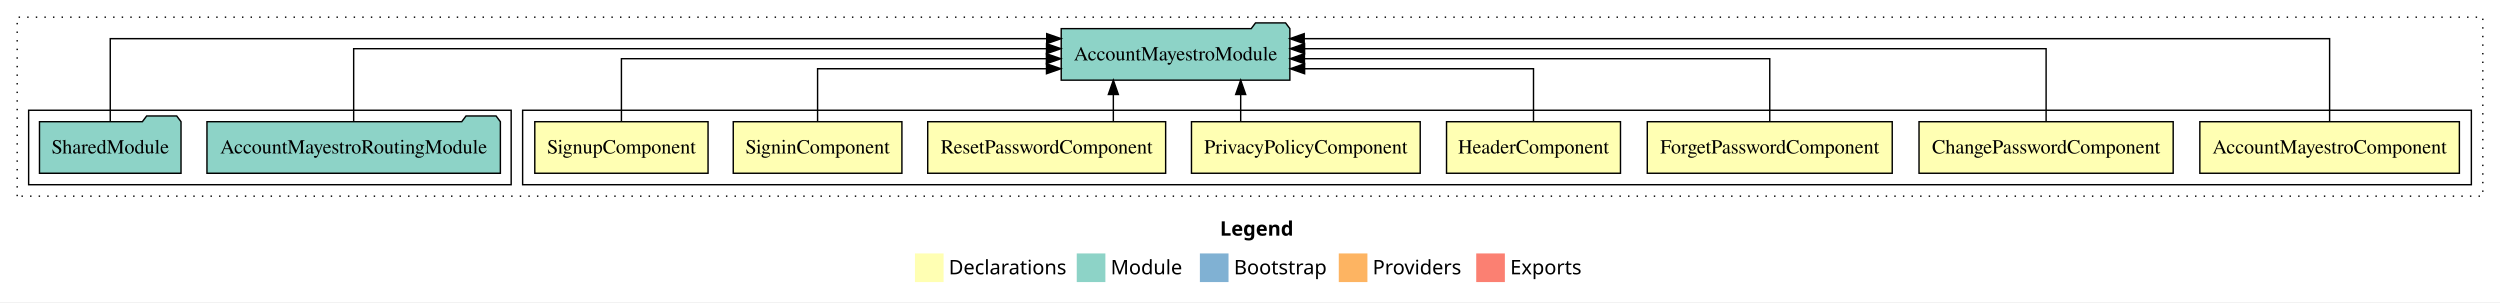
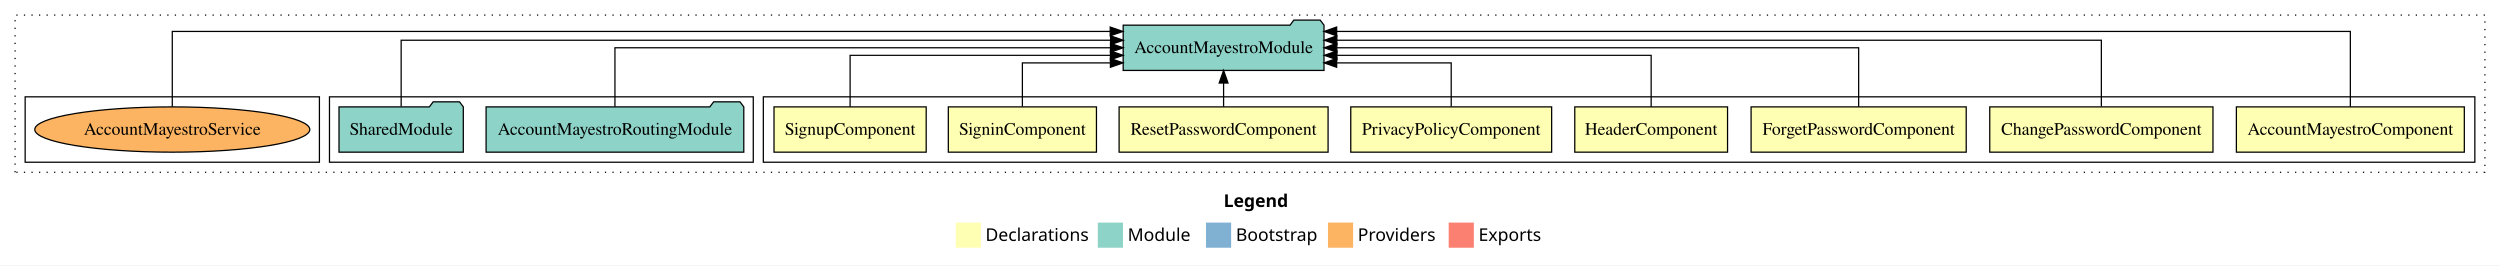
- <svg xmlns="http://www.w3.org/2000/svg" width="1746pt" height="211pt" viewBox="0.00 0.00 1746.00 211.00">
+ <svg xmlns="http://www.w3.org/2000/svg" width="1988pt" height="211pt" viewBox="0.00 0.00 1988.00 211.00">
  <g id="graph0" class="graph" transform="scale(1 1) rotate(0) translate(4 207)">
-     <polygon fill="#ffffff" stroke="transparent" points="-4,4 -4,-207 1742,-207 1742,4 -4,4" />
-     <text text-anchor="start" x="848.009" y="-42.4" font-family="sans-serif" font-weight="bold" font-size="14.00" fill="#000000">Legend</text>
-     <polygon fill="#ffffb3" stroke="transparent" points="635,-10 635,-30 655,-30 655,-10 635,-10" />
-     <text text-anchor="start" x="658.629" y="-15.4" font-family="sans-serif" font-size="14.00" fill="#000000">  Declarations</text>
-     <polygon fill="#8dd3c7" stroke="transparent" points="748,-10 748,-30 768,-30 768,-10 748,-10" />
-     <text text-anchor="start" x="771.725" y="-15.4" font-family="sans-serif" font-size="14.00" fill="#000000">  Module</text>
-     <polygon fill="#80b1d3" stroke="transparent" points="834,-10 834,-30 854,-30 854,-10 834,-10" />
-     <text text-anchor="start" x="857.781" y="-15.4" font-family="sans-serif" font-size="14.00" fill="#000000">  Bootstrap</text>
-     <polygon fill="#fdb462" stroke="transparent" points="931,-10 931,-30 951,-30 951,-10 931,-10" />
-     <text text-anchor="start" x="954.673" y="-15.4" font-family="sans-serif" font-size="14.00" fill="#000000">  Providers</text>
-     <polygon fill="#fb8072" stroke="transparent" points="1027,-10 1027,-30 1047,-30 1047,-10 1027,-10" />
-     <text text-anchor="start" x="1050.726" y="-15.4" font-family="sans-serif" font-size="14.00" fill="#000000">  Exports</text>
+     <polygon fill="#ffffff" stroke="transparent" points="-4,4 -4,-207 1984,-207 1984,4 -4,4" />
+     <text text-anchor="start" x="969.009" y="-42.4" font-family="sans-serif" font-weight="bold" font-size="14.00" fill="#000000">Legend</text>
+     <polygon fill="#ffffb3" stroke="transparent" points="756,-10 756,-30 776,-30 776,-10 756,-10" />
+     <text text-anchor="start" x="779.629" y="-15.4" font-family="sans-serif" font-size="14.00" fill="#000000">  Declarations</text>
+     <polygon fill="#8dd3c7" stroke="transparent" points="869,-10 869,-30 889,-30 889,-10 869,-10" />
+     <text text-anchor="start" x="892.725" y="-15.4" font-family="sans-serif" font-size="14.00" fill="#000000">  Module</text>
+     <polygon fill="#80b1d3" stroke="transparent" points="955,-10 955,-30 975,-30 975,-10 955,-10" />
+     <text text-anchor="start" x="978.781" y="-15.4" font-family="sans-serif" font-size="14.00" fill="#000000">  Bootstrap</text>
+     <polygon fill="#fdb462" stroke="transparent" points="1052,-10 1052,-30 1072,-30 1072,-10 1052,-10" />
+     <text text-anchor="start" x="1075.673" y="-15.4" font-family="sans-serif" font-size="14.00" fill="#000000">  Providers</text>
+     <polygon fill="#fb8072" stroke="transparent" points="1148,-10 1148,-30 1168,-30 1168,-10 1148,-10" />
+     <text text-anchor="start" x="1171.726" y="-15.4" font-family="sans-serif" font-size="14.00" fill="#000000">  Exports</text>
    <g id="clust1" class="cluster">
-       <polygon fill="none" stroke="#000000" stroke-dasharray="1,5" points="8,-70 8,-195 1730,-195 1730,-70 8,-70" />
+       <polygon fill="none" stroke="#000000" stroke-dasharray="1,5" points="8,-70 8,-195 1972,-195 1972,-70 8,-70" />
    </g>
    <g id="clust2" class="cluster">
-       <polygon fill="none" stroke="#000000" points="361,-78 361,-130 1722,-130 1722,-78 361,-78" />
+       <polygon fill="none" stroke="#000000" points="603,-78 603,-130 1964,-130 1964,-78 603,-78" />
    </g>
    <g id="clust11" class="cluster">
-       <polygon fill="none" stroke="#000000" points="16,-78 16,-130 353,-130 353,-78 16,-78" />
+       <polygon fill="none" stroke="#000000" points="258,-78 258,-130 595,-130 595,-78 258,-78" />
+     </g>
+     <g id="clust14" class="cluster">
+       <polygon fill="none" stroke="#000000" points="16,-78 16,-130 250,-130 250,-78 16,-78" />
    </g>
    <g id="node1" class="node">
-       <polygon fill="#ffffb3" stroke="#000000" points="1713.629,-122 1532.371,-122 1532.371,-86 1713.629,-86 1713.629,-122" />
-       <text text-anchor="middle" x="1623" y="-99.8" font-family="Times,serif" font-size="14.00" fill="#000000">AccountMayestroComponent</text>
+       <polygon fill="#ffffb3" stroke="#000000" points="1955.629,-122 1774.371,-122 1774.371,-86 1955.629,-86 1955.629,-122" />
+       <text text-anchor="middle" x="1865" y="-99.8" font-family="Times,serif" font-size="14.00" fill="#000000">AccountMayestroComponent</text>
    </g>
    <g id="node9" class="node">
-       <polygon fill="#8dd3c7" stroke="#000000" points="896.846,-187 893.846,-191 872.846,-191 869.846,-187 737.154,-187 737.154,-151 896.846,-151 896.846,-187" />
-       <text text-anchor="middle" x="817" y="-164.8" font-family="Times,serif" font-size="14.00" fill="#000000">AccountMayestroModule</text>
+       <polygon fill="#8dd3c7" stroke="#000000" points="1048.846,-187 1045.846,-191 1024.846,-191 1021.846,-187 889.154,-187 889.154,-151 1048.846,-151 1048.846,-187" />
+       <text text-anchor="middle" x="969" y="-164.8" font-family="Times,serif" font-size="14.00" fill="#000000">AccountMayestroModule</text>
    </g>
    <g id="edge1" class="edge">
-       <path fill="none" stroke="#000000" d="M1623,-122.011C1623,-144.485 1623,-180 1623,-180 1623,-180 906.858,-180 906.858,-180" />
-       <polygon fill="#000000" stroke="#000000" points="906.858,-176.5 896.858,-180 906.858,-183.5 906.858,-176.5" />
+       <path fill="none" stroke="#000000" d="M1865,-122.091C1865,-145.133 1865,-182 1865,-182 1865,-182 1058.908,-182 1058.908,-182" />
+       <polygon fill="#000000" stroke="#000000" points="1058.908,-178.5 1048.908,-182 1058.908,-185.5 1058.908,-178.5" />
    </g>
    <g id="node2" class="node">
-       <polygon fill="#ffffb3" stroke="#000000" points="1513.752,-122 1336.248,-122 1336.248,-86 1513.752,-86 1513.752,-122" />
-       <text text-anchor="middle" x="1425" y="-99.8" font-family="Times,serif" font-size="14.00" fill="#000000">ChangePasswordComponent</text>
+       <polygon fill="#ffffb3" stroke="#000000" points="1755.752,-122 1578.248,-122 1578.248,-86 1755.752,-86 1755.752,-122" />
+       <text text-anchor="middle" x="1667" y="-99.8" font-family="Times,serif" font-size="14.00" fill="#000000">ChangePasswordComponent</text>
    </g>
    <g id="edge2" class="edge">
-       <path fill="none" stroke="#000000" d="M1425,-122.129C1425,-142.572 1425,-173 1425,-173 1425,-173 907.111,-173 907.111,-173" />
-       <polygon fill="#000000" stroke="#000000" points="907.111,-169.5 897.111,-173 907.111,-176.5 907.111,-169.5" />
+       <path fill="none" stroke="#000000" d="M1667,-122.284C1667,-143.321 1667,-175 1667,-175 1667,-175 1059.07,-175 1059.07,-175" />
+       <polygon fill="#000000" stroke="#000000" points="1059.07,-171.5 1049.07,-175 1059.069,-178.5 1059.07,-171.5" />
    </g>
    <g id="node3" class="node">
-       <polygon fill="#ffffb3" stroke="#000000" points="1317.535,-122 1146.465,-122 1146.465,-86 1317.535,-86 1317.535,-122" />
-       <text text-anchor="middle" x="1232" y="-99.8" font-family="Times,serif" font-size="14.00" fill="#000000">ForgetPasswordComponent</text>
+       <polygon fill="#ffffb3" stroke="#000000" points="1559.535,-122 1388.465,-122 1388.465,-86 1559.535,-86 1559.535,-122" />
+       <text text-anchor="middle" x="1474" y="-99.8" font-family="Times,serif" font-size="14.00" fill="#000000">ForgetPasswordComponent</text>
    </g>
    <g id="edge3" class="edge">
-       <path fill="none" stroke="#000000" d="M1232,-122.267C1232,-140.555 1232,-166 1232,-166 1232,-166 907.016,-166 907.016,-166" />
-       <polygon fill="#000000" stroke="#000000" points="907.016,-162.5 897.016,-166 907.016,-169.5 907.016,-162.5" />
+       <path fill="none" stroke="#000000" d="M1474,-122.106C1474,-141.339 1474,-169 1474,-169 1474,-169 1059.019,-169 1059.019,-169" />
+       <polygon fill="#000000" stroke="#000000" points="1059.019,-165.5 1049.019,-169 1059.019,-172.5 1059.019,-165.5" />
    </g>
    <g id="node4" class="node">
-       <polygon fill="#ffffb3" stroke="#000000" points="1127.744,-122 1006.256,-122 1006.256,-86 1127.744,-86 1127.744,-122" />
-       <text text-anchor="middle" x="1067" y="-99.8" font-family="Times,serif" font-size="14.00" fill="#000000">HeaderComponent</text>
+       <polygon fill="#ffffb3" stroke="#000000" points="1369.744,-122 1248.256,-122 1248.256,-86 1369.744,-86 1369.744,-122" />
+       <text text-anchor="middle" x="1309" y="-99.8" font-family="Times,serif" font-size="14.00" fill="#000000">HeaderComponent</text>
    </g>
    <g id="edge4" class="edge">
-       <path fill="none" stroke="#000000" d="M1067,-122.009C1067,-138.049 1067,-159 1067,-159 1067,-159 907.133,-159 907.133,-159" />
-       <polygon fill="#000000" stroke="#000000" points="907.133,-155.5 897.133,-159 907.133,-162.5 907.133,-155.5" />
+       <path fill="none" stroke="#000000" d="M1309,-122.022C1309,-139.373 1309,-163 1309,-163 1309,-163 1059.145,-163 1059.145,-163" />
+       <polygon fill="#000000" stroke="#000000" points="1059.145,-159.5 1049.145,-163 1059.145,-166.5 1059.145,-159.5" />
    </g>
    <g id="node5" class="node">
-       <polygon fill="#ffffb3" stroke="#000000" points="987.874,-122 828.126,-122 828.126,-86 987.874,-86 987.874,-122" />
-       <text text-anchor="middle" x="908" y="-99.8" font-family="Times,serif" font-size="14.00" fill="#000000">PrivacyPolicyComponent</text>
+       <polygon fill="#ffffb3" stroke="#000000" points="1229.874,-122 1070.126,-122 1070.126,-86 1229.874,-86 1229.874,-122" />
+       <text text-anchor="middle" x="1150" y="-99.8" font-family="Times,serif" font-size="14.00" fill="#000000">PrivacyPolicyComponent</text>
    </g>
    <g id="edge5" class="edge">
-       <path fill="none" stroke="#000000" d="M862.493,-122.106C862.493,-122.106 862.493,-140.991 862.493,-140.991" />
-       <polygon fill="#000000" stroke="#000000" points="858.993,-140.991 862.493,-150.991 865.993,-140.991 858.993,-140.991" />
+       <path fill="none" stroke="#000000" d="M1150,-122.24C1150,-137.571 1150,-157 1150,-157 1150,-157 1058.916,-157 1058.916,-157" />
+       <polygon fill="#000000" stroke="#000000" points="1058.916,-153.5 1048.916,-157 1058.916,-160.5 1058.916,-153.5" />
    </g>
    <g id="node6" class="node">
-       <polygon fill="#ffffb3" stroke="#000000" points="810.087,-122 643.913,-122 643.913,-86 810.087,-86 810.087,-122" />
-       <text text-anchor="middle" x="727" y="-99.8" font-family="Times,serif" font-size="14.00" fill="#000000">ResetPasswordComponent</text>
+       <polygon fill="#ffffb3" stroke="#000000" points="1052.087,-122 885.913,-122 885.913,-86 1052.087,-86 1052.087,-122" />
+       <text text-anchor="middle" x="969" y="-99.8" font-family="Times,serif" font-size="14.00" fill="#000000">ResetPasswordComponent</text>
    </g>
    <g id="edge6" class="edge">
-       <path fill="none" stroke="#000000" d="M773.56,-122.106C773.56,-122.106 773.56,-140.991 773.56,-140.991" />
-       <polygon fill="#000000" stroke="#000000" points="770.06,-140.991 773.56,-150.991 777.06,-140.991 770.06,-140.991" />
+       <path fill="none" stroke="#000000" d="M969,-122.106C969,-122.106 969,-140.991 969,-140.991" />
+       <polygon fill="#000000" stroke="#000000" points="965.5,-140.991 969,-150.991 972.5,-140.991 965.5,-140.991" />
    </g>
    <g id="node7" class="node">
-       <polygon fill="#ffffb3" stroke="#000000" points="625.896,-122 508.104,-122 508.104,-86 625.896,-86 625.896,-122" />
-       <text text-anchor="middle" x="567" y="-99.8" font-family="Times,serif" font-size="14.00" fill="#000000">SigninComponent</text>
+       <polygon fill="#ffffb3" stroke="#000000" points="867.896,-122 750.104,-122 750.104,-86 867.896,-86 867.896,-122" />
+       <text text-anchor="middle" x="809" y="-99.8" font-family="Times,serif" font-size="14.00" fill="#000000">SigninComponent</text>
    </g>
    <g id="edge7" class="edge">
-       <path fill="none" stroke="#000000" d="M567,-122.009C567,-138.049 567,-159 567,-159 567,-159 726.867,-159 726.867,-159" />
-       <polygon fill="#000000" stroke="#000000" points="726.867,-162.5 736.867,-159 726.867,-155.5 726.867,-162.5" />
+       <path fill="none" stroke="#000000" d="M809,-122.24C809,-137.571 809,-157 809,-157 809,-157 879,-157 879,-157" />
+       <polygon fill="#000000" stroke="#000000" points="879,-160.5 889,-157 879,-153.5 879,-160.5" />
    </g>
    <g id="node8" class="node">
-       <polygon fill="#ffffb3" stroke="#000000" points="490.506,-122 369.494,-122 369.494,-86 490.506,-86 490.506,-122" />
-       <text text-anchor="middle" x="430" y="-99.8" font-family="Times,serif" font-size="14.00" fill="#000000">SignupComponent</text>
+       <polygon fill="#ffffb3" stroke="#000000" points="732.506,-122 611.494,-122 611.494,-86 732.506,-86 732.506,-122" />
+       <text text-anchor="middle" x="672" y="-99.8" font-family="Times,serif" font-size="14.00" fill="#000000">SignupComponent</text>
    </g>
    <g id="edge8" class="edge">
-       <path fill="none" stroke="#000000" d="M430,-122.267C430,-140.555 430,-166 430,-166 430,-166 726.813,-166 726.813,-166" />
-       <polygon fill="#000000" stroke="#000000" points="726.813,-169.5 736.813,-166 726.813,-162.5 726.813,-169.5" />
+       <path fill="none" stroke="#000000" d="M672,-122.022C672,-139.373 672,-163 672,-163 672,-163 879.019,-163 879.019,-163" />
+       <polygon fill="#000000" stroke="#000000" points="879.019,-166.5 889.019,-163 879.019,-159.5 879.019,-166.5" />
    </g>
    <g id="node10" class="node">
-       <polygon fill="#8dd3c7" stroke="#000000" points="345.464,-122 342.464,-126 321.464,-126 318.464,-122 140.536,-122 140.536,-86 345.464,-86 345.464,-122" />
-       <text text-anchor="middle" x="243" y="-99.8" font-family="Times,serif" font-size="14.00" fill="#000000">AccountMayestroRoutingModule</text>
+       <polygon fill="#8dd3c7" stroke="#000000" points="587.464,-122 584.464,-126 563.464,-126 560.464,-122 382.536,-122 382.536,-86 587.464,-86 587.464,-122" />
+       <text text-anchor="middle" x="485" y="-99.8" font-family="Times,serif" font-size="14.00" fill="#000000">AccountMayestroRoutingModule</text>
    </g>
    <g id="edge9" class="edge">
-       <path fill="none" stroke="#000000" d="M243,-122.129C243,-142.572 243,-173 243,-173 243,-173 726.886,-173 726.886,-173" />
-       <polygon fill="#000000" stroke="#000000" points="726.886,-176.5 736.886,-173 726.886,-169.5 726.886,-176.5" />
+       <path fill="none" stroke="#000000" d="M485,-122.106C485,-141.339 485,-169 485,-169 485,-169 879.077,-169 879.077,-169" />
+       <polygon fill="#000000" stroke="#000000" points="879.077,-172.5 889.077,-169 879.077,-165.5 879.077,-172.5" />
    </g>
    <g id="node11" class="node">
-       <polygon fill="#8dd3c7" stroke="#000000" points="122.423,-122 119.423,-126 98.423,-126 95.423,-122 23.577,-122 23.577,-86 122.423,-86 122.423,-122" />
-       <text text-anchor="middle" x="73" y="-99.8" font-family="Times,serif" font-size="14.00" fill="#000000">SharedModule</text>
+       <polygon fill="#8dd3c7" stroke="#000000" points="364.423,-122 361.423,-126 340.423,-126 337.423,-122 265.577,-122 265.577,-86 364.423,-86 364.423,-122" />
+       <text text-anchor="middle" x="315" y="-99.8" font-family="Times,serif" font-size="14.00" fill="#000000">SharedModule</text>
    </g>
    <g id="edge10" class="edge">
-       <path fill="none" stroke="#000000" d="M73,-122.011C73,-144.485 73,-180 73,-180 73,-180 727.026,-180 727.026,-180" />
-       <polygon fill="#000000" stroke="#000000" points="727.026,-183.5 737.026,-180 727.026,-176.5 727.026,-183.5" />
+       <path fill="none" stroke="#000000" d="M315,-122.284C315,-143.321 315,-175 315,-175 315,-175 879.134,-175 879.134,-175" />
+       <polygon fill="#000000" stroke="#000000" points="879.134,-178.5 889.134,-175 879.134,-171.5 879.134,-178.5" />
+     </g>
+     <g id="node12" class="node">
+       <ellipse fill="#fdb462" stroke="#000000" cx="133" cy="-104" rx="109.349" ry="18" />
+       <text text-anchor="middle" x="133" y="-99.8" font-family="Times,serif" font-size="14.00" fill="#000000">AccountMayestroService</text>
+     </g>
+     <g id="edge11" class="edge">
+       <path fill="none" stroke="#000000" d="M133,-122.091C133,-145.133 133,-182 133,-182 133,-182 878.841,-182 878.841,-182" />
+       <polygon fill="#000000" stroke="#000000" points="878.841,-185.5 888.841,-182 878.841,-178.5 878.841,-185.5" />
    </g>
  </g>
</svg>
